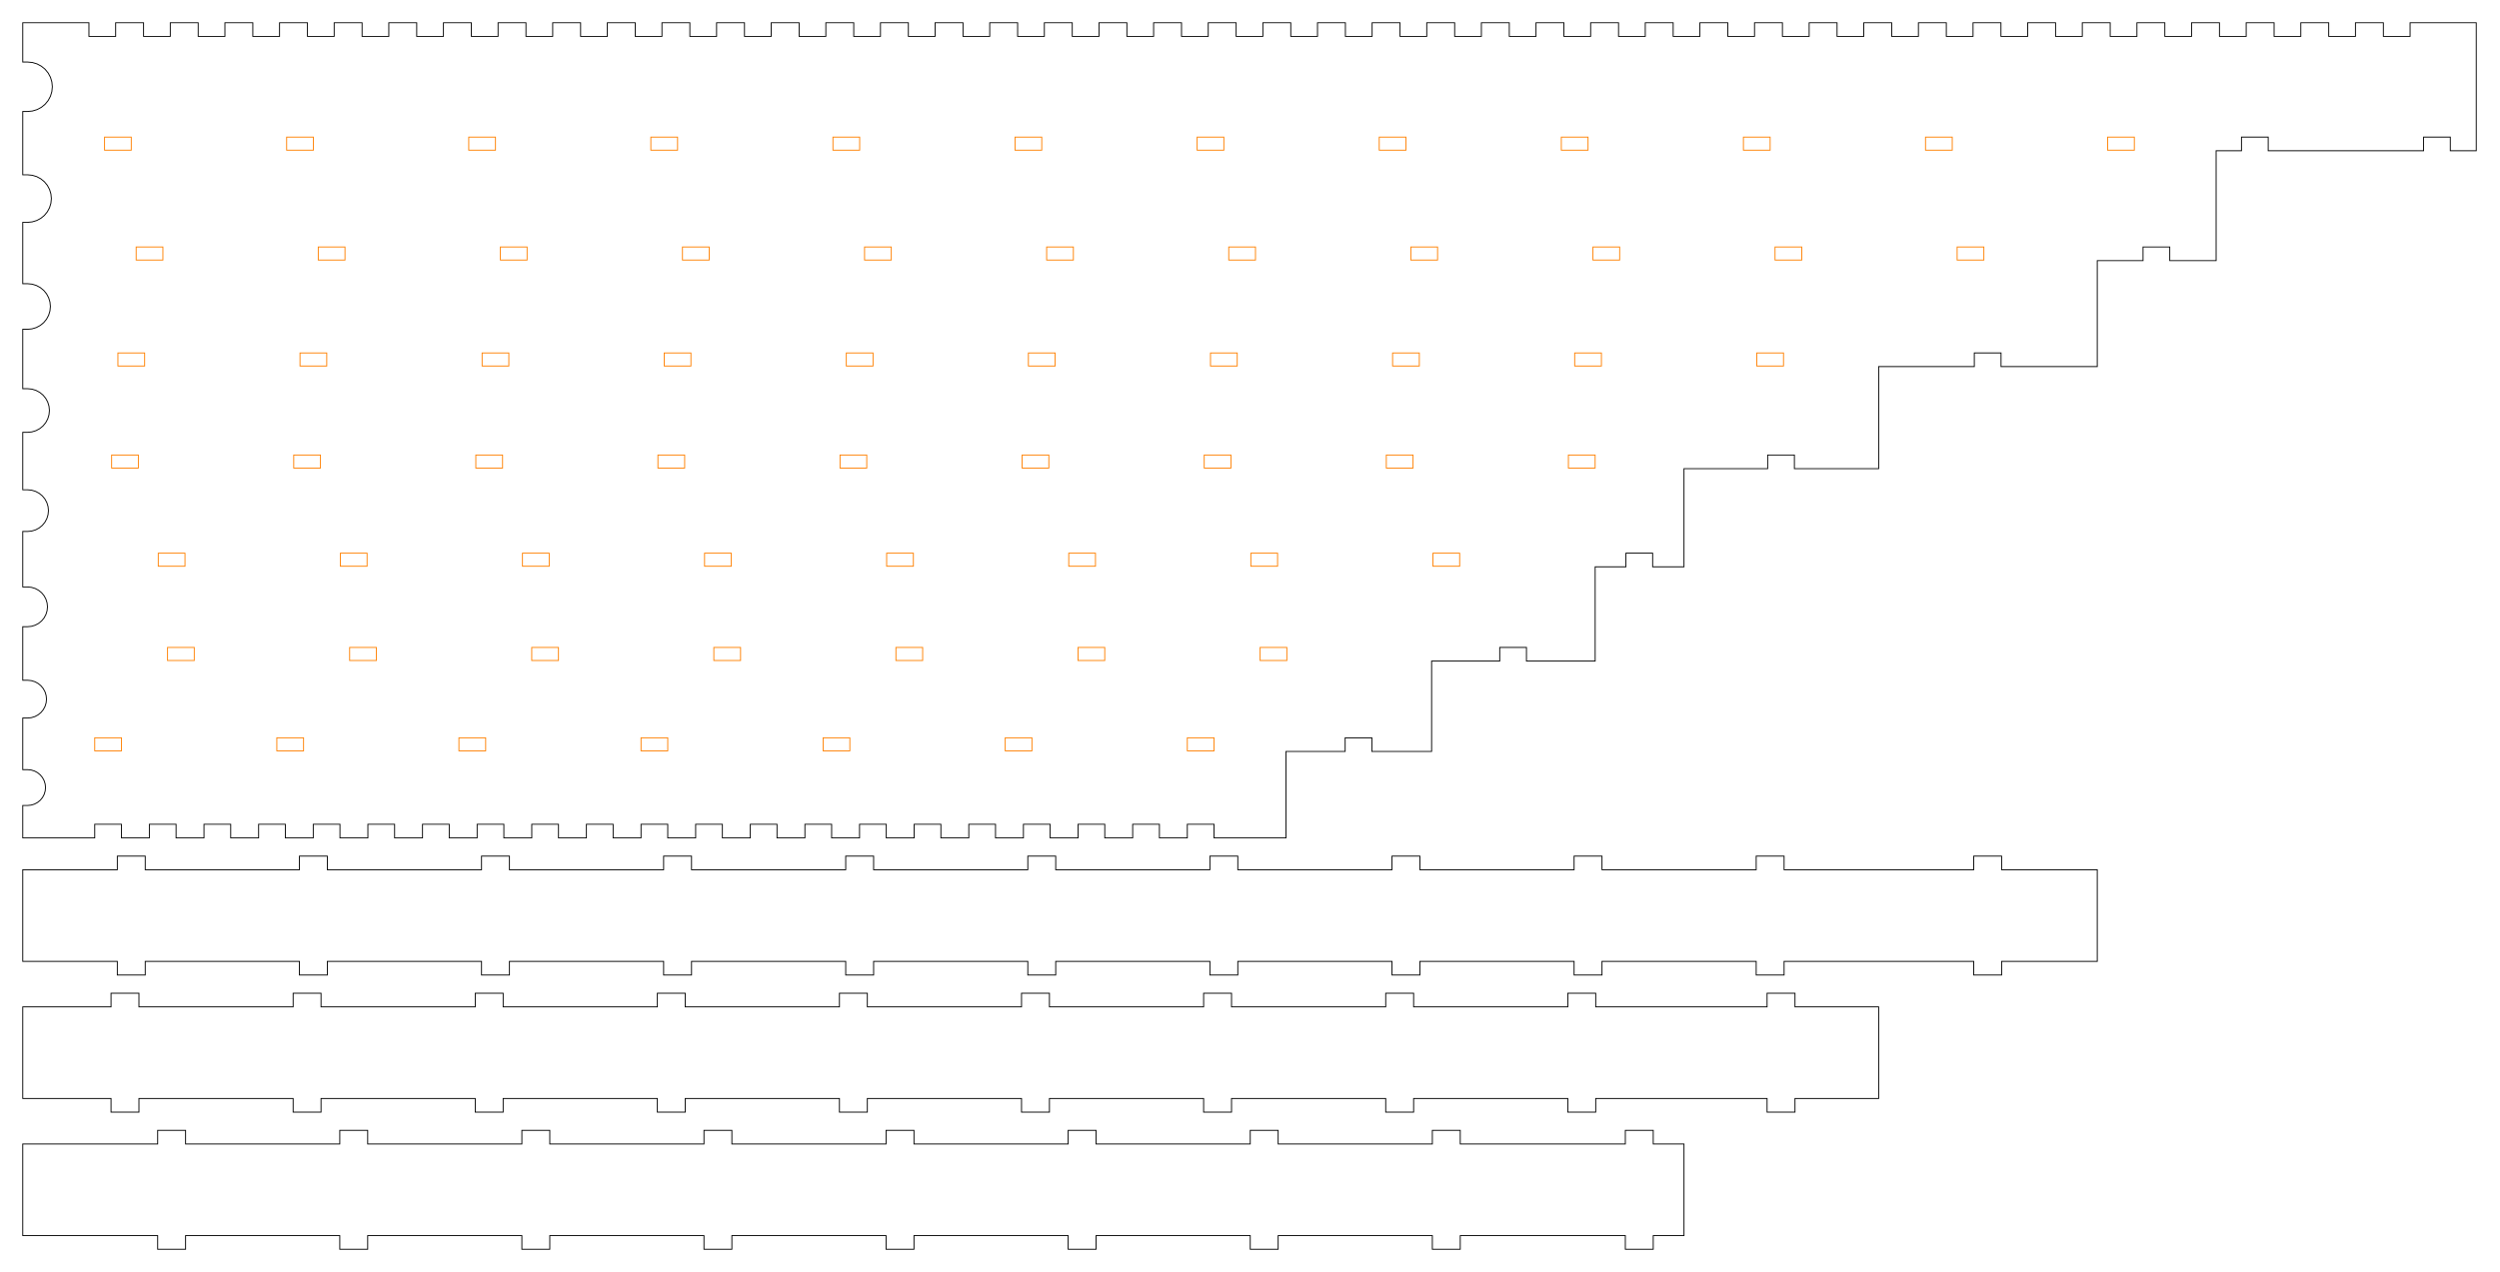
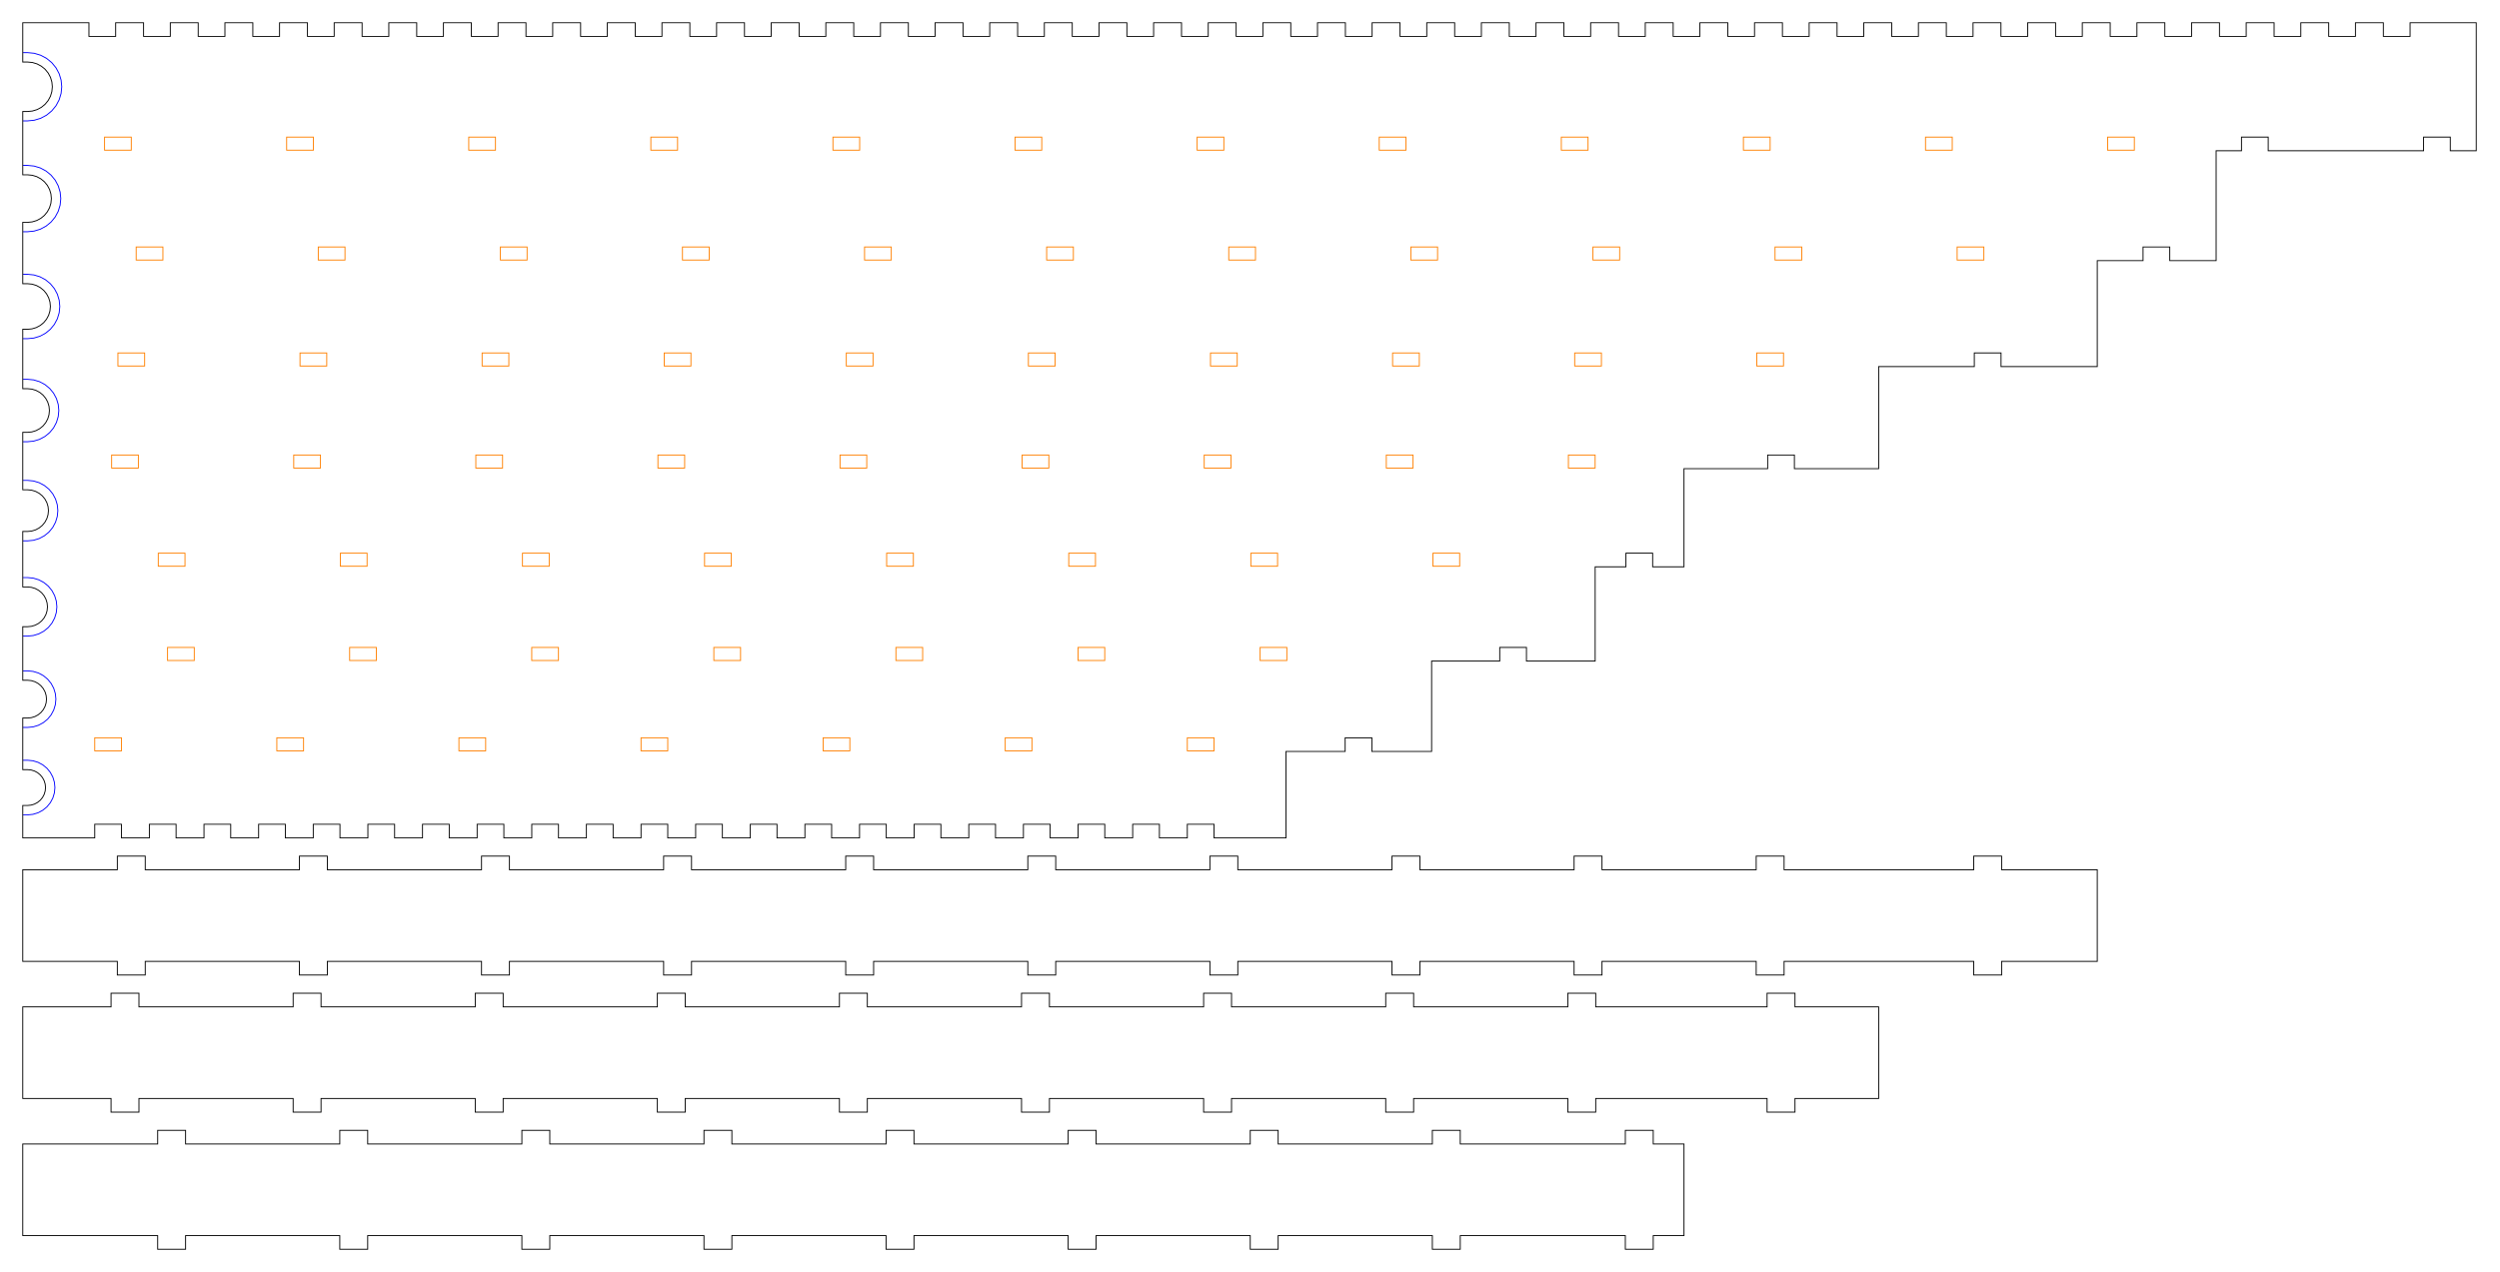
<svg xmlns="http://www.w3.org/2000/svg" width="548.94mm" height="279.52mm" viewBox="0 0 548.94 279.52">
+   <g fill="none" stroke="#0000ff" stroke-width="0.2">
+     <path d="M 5.065,26.565 L 6.065,26.565 L 7.528,26.421 L 8.935,25.994 L 10.232,25.301 L 11.368,24.368 L 12.301,23.232 L 12.994,21.935 L 13.421,20.528 L 13.565,19.065 L 13.421,17.602 L 12.994,16.195 L 12.301,14.898 L 11.368,13.762 L 10.232,12.829 L 8.935,12.136 L 7.528,11.709 L 6.065,11.565 L 5.065,11.565" />
+     <path d="M 5.065,50.922 L 6.065,50.922 L 7.486,50.782 L 8.853,50.368 L 10.113,49.694 L 11.217,48.788 L 12.123,47.684 L 12.796,46.425 L 13.211,45.058 L 13.351,43.636 L 13.211,42.215 L 12.796,40.848 L 12.123,39.589 L 11.217,38.485 L 10.113,37.579 L 8.853,36.905 L 7.486,36.491 L 6.065,36.351 L 5.065,36.351" />
+     <path d="M 5.065,74.422 L 6.065,74.422 L 7.445,74.286 L 8.771,73.884 L 9.994,73.230 L 11.065,72.351 L 11.945,71.279 L 12.598,70.057 L 13.001,68.730 L 13.136,67.351 L 13.001,65.971 L 12.598,64.645 L 11.945,63.422 L 11.065,62.350 L 9.994,61.471 L 8.771,60.818 L 7.445,60.415 L 6.065,60.279 L 5.065,60.279" />
+     <path d="M 5.065,97.065 L 6.065,97.065 L 7.403,96.933 L 8.689,96.543 L 9.875,95.909 L 10.914,95.057 L 11.767,94.017 L 12.400,92.832 L 12.790,91.546 L 12.922,90.208 L 12.790,88.870 L 12.400,87.584 L 11.767,86.398 L 10.914,85.359 L 9.875,84.506 L 8.689,83.873 L 7.403,83.482 L 6.065,83.351 L 5.065,83.351" />
+     <path d="M 5.065,118.851 L 6.065,118.851 L 7.361,118.723 L 8.607,118.345 L 9.756,117.731 L 10.762,116.905 L 11.588,115.898 L 12.202,114.750 L 12.580,113.504 L 12.708,112.208 L 12.580,110.912 L 12.202,109.666 L 11.588,108.517 L 10.762,107.511 L 9.756,106.685 L 8.607,106.071 L 7.361,105.693 L 6.065,105.565 L 5.065,105.565" />
+     <path d="M 5.065,139.779 L 6.065,139.779 L 7.319,139.656 L 8.525,139.290 L 9.637,138.696 L 10.611,137.896 L 11.410,136.922 L 12.004,135.811 L 12.370,134.605 L 12.494,133.351 L 12.370,132.097 L 12.004,130.891 L 11.410,129.779 L 10.611,128.805 L 9.637,128.006 L 8.525,127.411 L 7.319,127.046 L 6.065,126.922 L 5.065,126.922" />
+     <path d="M 5.065,159.851 L 6.065,159.851 L 7.277,159.731 L 8.443,159.378 L 9.517,158.803 L 10.459,158.031 L 11.232,157.089 L 11.806,156.015 L 12.160,154.849 L 12.279,153.636 L 12.160,152.424 L 11.806,151.258 L 11.232,150.184 L 10.459,149.242 L 9.517,148.469 L 8.443,147.895 L 7.277,147.542 L 6.065,147.422 L 5.065,147.422" />
+     <path d="M 5.065,179.065 L 6.065,179.065 L 7.236,178.950 L 8.361,178.608 L 9.398,178.054 L 10.308,177.308 L 11.054,176.398 L 11.608,175.361 L 11.950,174.236 L 12.065,173.065 L 11.950,171.894 L 11.608,170.769 L 11.054,169.732 L 10.308,168.822 L 9.398,168.076 L 8.361,167.522 L 7.236,167.180 L 6.065,167.065 L 5.065,167.065" />
+   </g>
  <g fill="none" stroke="#ff8000" stroke-width="0.2">
    <path d="M 22.966,30.130 L 28.836,30.130 L 28.836,33.000 L 22.966,33.000 Z" />
    <path d="M 62.966,30.130 L 68.836,30.130 L 68.836,33.000 L 62.966,33.000 Z" />
    <path d="M 102.966,30.130 L 108.836,30.130 L 108.836,33.000 L 102.966,33.000 Z" />
    <path d="M 142.966,30.130 L 148.836,30.130 L 148.836,33.000 L 142.966,33.000 Z" />
    <path d="M 182.966,30.130 L 188.836,30.130 L 188.836,33.000 L 182.966,33.000 Z" />
    <path d="M 222.966,30.130 L 228.836,30.130 L 228.836,33.000 L 222.966,33.000 Z" />
    <path d="M 262.966,30.130 L 268.836,30.130 L 268.836,33.000 L 262.966,33.000 Z" />
    <path d="M 302.966,30.130 L 308.836,30.130 L 308.836,33.000 L 302.966,33.000 Z" />
    <path d="M 342.966,30.130 L 348.836,30.130 L 348.836,33.000 L 342.966,33.000 Z" />
    <path d="M 382.966,30.130 L 388.836,30.130 L 388.836,33.000 L 382.966,33.000 Z" />
    <path d="M 422.966,30.130 L 428.836,30.130 L 428.836,33.000 L 422.966,33.000 Z" />
    <path d="M 462.966,30.130 L 468.836,30.130 L 468.836,33.000 L 462.966,33.000 Z" />
    <path d="M 29.912,54.273 L 35.782,54.273 L 35.782,57.143 L 29.912,57.143 Z" />
    <path d="M 69.912,54.273 L 75.782,54.273 L 75.782,57.143 L 69.912,57.143 Z" />
    <path d="M 109.912,54.273 L 115.782,54.273 L 115.782,57.143 L 109.912,57.143 Z" />
    <path d="M 149.912,54.273 L 155.782,54.273 L 155.782,57.143 L 149.912,57.143 Z" />
    <path d="M 189.912,54.273 L 195.782,54.273 L 195.782,57.143 L 189.912,57.143 Z" />
    <path d="M 229.912,54.273 L 235.782,54.273 L 235.782,57.143 L 229.912,57.143 Z" />
    <path d="M 269.912,54.273 L 275.782,54.273 L 275.782,57.143 L 269.912,57.143 Z" />
    <path d="M 309.912,54.273 L 315.782,54.273 L 315.782,57.143 L 309.912,57.143 Z" />
    <path d="M 349.912,54.273 L 355.782,54.273 L 355.782,57.143 L 349.912,57.143 Z" />
    <path d="M 389.912,54.273 L 395.782,54.273 L 395.782,57.143 L 389.912,57.143 Z" />
    <path d="M 429.912,54.273 L 435.782,54.273 L 435.782,57.143 L 429.912,57.143 Z" />
    <path d="M 25.902,77.559 L 31.772,77.559 L 31.772,80.429 L 25.902,80.429 Z" />
    <path d="M 65.902,77.559 L 71.772,77.559 L 71.772,80.429 L 65.902,80.429 Z" />
    <path d="M 105.902,77.559 L 111.772,77.559 L 111.772,80.429 L 105.902,80.429 Z" />
    <path d="M 145.902,77.559 L 151.772,77.559 L 151.772,80.429 L 145.902,80.429 Z" />
    <path d="M 185.902,77.559 L 191.772,77.559 L 191.772,80.429 L 185.902,80.429 Z" />
    <path d="M 225.902,77.559 L 231.772,77.559 L 231.772,80.429 L 225.902,80.429 Z" />
    <path d="M 265.902,77.559 L 271.772,77.559 L 271.772,80.429 L 265.902,80.429 Z" />
    <path d="M 305.902,77.559 L 311.772,77.559 L 311.772,80.429 L 305.902,80.429 Z" />
    <path d="M 345.902,77.559 L 351.772,77.559 L 351.772,80.429 L 345.902,80.429 Z" />
    <path d="M 385.902,77.559 L 391.772,77.559 L 391.772,80.429 L 385.902,80.429 Z" />
    <path d="M 24.522,99.987 L 30.392,99.987 L 30.392,102.857 L 24.522,102.857 Z" />
    <path d="M 64.522,99.987 L 70.392,99.987 L 70.392,102.857 L 64.522,102.857 Z" />
    <path d="M 104.522,99.987 L 110.392,99.987 L 110.392,102.857 L 104.522,102.857 Z" />
    <path d="M 144.522,99.987 L 150.392,99.987 L 150.392,102.857 L 144.522,102.857 Z" />
    <path d="M 184.522,99.987 L 190.392,99.987 L 190.392,102.857 L 184.522,102.857 Z" />
    <path d="M 224.522,99.987 L 230.392,99.987 L 230.392,102.857 L 224.522,102.857 Z" />
    <path d="M 264.522,99.987 L 270.392,99.987 L 270.392,102.857 L 264.522,102.857 Z" />
    <path d="M 304.522,99.987 L 310.392,99.987 L 310.392,102.857 L 304.522,102.857 Z" />
    <path d="M 344.522,99.987 L 350.392,99.987 L 350.392,102.857 L 344.522,102.857 Z" />
    <path d="M 34.765,121.559 L 40.635,121.559 L 40.635,124.429 L 34.765,124.429 Z" />
    <path d="M 74.765,121.559 L 80.635,121.559 L 80.635,124.429 L 74.765,124.429 Z" />
    <path d="M 114.765,121.559 L 120.635,121.559 L 120.635,124.429 L 114.765,124.429 Z" />
    <path d="M 154.765,121.559 L 160.635,121.559 L 160.635,124.429 L 154.765,124.429 Z" />
    <path d="M 194.765,121.559 L 200.635,121.559 L 200.635,124.429 L 194.765,124.429 Z" />
    <path d="M 234.765,121.559 L 240.635,121.559 L 240.635,124.429 L 234.765,124.429 Z" />
    <path d="M 274.765,121.559 L 280.635,121.559 L 280.635,124.429 L 274.765,124.429 Z" />
    <path d="M 314.765,121.559 L 320.635,121.559 L 320.635,124.429 L 314.765,124.429 Z" />
    <path d="M 36.802,142.273 L 42.672,142.273 L 42.672,145.143 L 36.802,145.143 Z" />
    <path d="M 76.802,142.273 L 82.672,142.273 L 82.672,145.143 L 76.802,145.143 Z" />
    <path d="M 116.802,142.273 L 122.672,142.273 L 122.672,145.143 L 116.802,145.143 Z" />
    <path d="M 156.802,142.273 L 162.672,142.273 L 162.672,145.143 L 156.802,145.143 Z" />
    <path d="M 196.802,142.273 L 202.672,142.273 L 202.672,145.143 L 196.802,145.143 Z" />
    <path d="M 236.802,142.273 L 242.672,142.273 L 242.672,145.143 L 236.802,145.143 Z" />
    <path d="M 276.802,142.273 L 282.672,142.273 L 282.672,145.143 L 276.802,145.143 Z" />
    <path d="M 20.809,162.130 L 26.679,162.130 L 26.679,165.000 L 20.809,165.000 Z" />
    <path d="M 60.809,162.130 L 66.679,162.130 L 66.679,165.000 L 60.809,165.000 Z" />
    <path d="M 100.809,162.130 L 106.679,162.130 L 106.679,165.000 L 100.809,165.000 Z" />
    <path d="M 140.809,162.130 L 146.679,162.130 L 146.679,165.000 L 140.809,165.000 Z" />
    <path d="M 180.809,162.130 L 186.679,162.130 L 186.679,165.000 L 180.809,165.000 Z" />
    <path d="M 220.809,162.130 L 226.679,162.130 L 226.679,165.000 L 220.809,165.000 Z" />
    <path d="M 260.809,162.130 L 266.679,162.130 L 266.679,165.000 L 260.809,165.000 Z" />
  </g>
  <g fill="none" stroke="#000000" stroke-width="0.2">
    <path d="M 5.000,5.000 L 19.536,5.000 L 19.536,8.000 L 25.406,8.000 L 25.406,5.000 L 31.536,5.000 L 31.536,8.000 L 37.406,8.000 L 37.406,5.000 L 43.536,5.000 L 43.536,8.000 L 49.406,8.000 L 49.406,5.000 L 55.536,5.000 L 55.536,8.000 L 61.406,8.000 L 61.406,5.000 L 67.536,5.000 L 67.536,8.000 L 73.406,8.000 L 73.406,5.000 L 79.536,5.000 L 79.536,8.000 L 85.406,8.000 L 85.406,5.000 L 91.536,5.000 L 91.536,8.000 L 97.406,8.000 L 97.406,5.000 L 103.536,5.000 L 103.536,8.000 L 109.406,8.000 L 109.406,5.000 L 115.536,5.000 L 115.536,8.000 L 121.406,8.000 L 121.406,5.000 L 127.536,5.000 L 127.536,8.000 L 133.406,8.000 L 133.406,5.000 L 139.536,5.000 L 139.536,8.000 L 145.406,8.000 L 145.406,5.000 L 151.536,5.000 L 151.536,8.000 L 157.406,8.000 L 157.406,5.000 L 163.536,5.000 L 163.536,8.000 L 169.406,8.000 L 169.406,5.000 L 175.536,5.000 L 175.536,8.000 L 181.406,8.000 L 181.406,5.000 L 187.536,5.000 L 187.536,8.000 L 193.406,8.000 L 193.406,5.000 L 199.536,5.000 L 199.536,8.000 L 205.406,8.000 L 205.406,5.000 L 211.536,5.000 L 211.536,8.000 L 217.406,8.000 L 217.406,5.000 L 223.536,5.000 L 223.536,8.000 L 229.406,8.000 L 229.406,5.000 L 235.536,5.000 L 235.536,8.000 L 241.406,8.000 L 241.406,5.000 L 247.536,5.000 L 247.536,8.000 L 253.406,8.000 L 253.406,5.000 L 259.536,5.000 L 259.536,8.000 L 265.406,8.000 L 265.406,5.000 L 271.536,5.000 L 271.536,8.000 L 277.406,8.000 L 277.406,5.000 L 283.536,5.000 L 283.536,8.000 L 289.406,8.000 L 289.406,5.000 L 295.536,5.000 L 295.536,8.000 L 301.406,8.000 L 301.406,5.000 L 307.536,5.000 L 307.536,8.000 L 313.406,8.000 L 313.406,5.000 L 319.536,5.000 L 319.536,8.000 L 325.406,8.000 L 325.406,5.000 L 331.536,5.000 L 331.536,8.000 L 337.406,8.000 L 337.406,5.000 L 343.536,5.000 L 343.536,8.000 L 349.406,8.000 L 349.406,5.000 L 355.536,5.000 L 355.536,8.000 L 361.406,8.000 L 361.406,5.000 L 367.536,5.000 L 367.536,8.000 L 373.406,8.000 L 373.406,5.000 L 379.536,5.000 L 379.536,8.000 L 385.406,8.000 L 385.406,5.000 L 391.536,5.000 L 391.536,8.000 L 397.406,8.000 L 397.406,5.000 L 403.536,5.000 L 403.536,8.000 L 409.406,8.000 L 409.406,5.000 L 415.536,5.000 L 415.536,8.000 L 421.406,8.000 L 421.406,5.000 L 427.536,5.000 L 427.536,8.000 L 433.406,8.000 L 433.406,5.000 L 439.536,5.000 L 439.536,8.000 L 445.406,8.000 L 445.406,5.000 L 451.536,5.000 L 451.536,8.000 L 457.406,8.000 L 457.406,5.000 L 463.536,5.000 L 463.536,8.000 L 469.406,8.000 L 469.406,5.000 L 475.536,5.000 L 475.536,8.000 L 481.406,8.000 L 481.406,5.000 L 487.536,5.000 L 487.536,8.000 L 493.406,8.000 L 493.406,5.000 L 499.536,5.000 L 499.536,8.000 L 505.406,8.000 L 505.406,5.000 L 511.536,5.000 L 511.536,8.000 L 517.406,8.000 L 517.406,5.000 L 523.536,5.000 L 523.536,8.000 L 529.406,8.000 L 529.406,5.000 L 543.942,5.000 L 543.942,33.130 L 538.242,33.130 L 538.242,30.130 L 532.372,30.130 L 532.372,33.130 L 498.242,33.130 L 498.242,30.130 L 492.372,30.130 L 492.372,33.130 L 486.802,33.130 L 486.802,57.273 L 476.618,57.273 L 476.618,54.273 L 470.748,54.273 L 470.748,57.273 L 460.694,57.273 L 460.694,80.559 L 439.554,80.559 L 439.554,77.559 L 433.684,77.559 L 433.684,80.559 L 412.675,80.559 L 412.675,102.987 L 394.164,102.987 L 394.164,99.987 L 388.294,99.987 L 388.294,102.987 L 369.913,102.987 L 369.913,124.559 L 363.027,124.559 L 363.027,121.559 L 357.157,121.559 L 357.157,124.559 L 350.401,124.559 L 350.401,145.273 L 335.308,145.273 L 335.308,142.273 L 329.438,142.273 L 329.438,145.273 L 314.474,145.273 L 314.474,165.130 L 301.352,165.130 L 301.352,162.130 L 295.482,162.130 L 295.482,165.130 L 282.489,165.130 L 282.489,184.130 L 266.679,184.130 L 266.679,181.130 L 260.809,181.130 L 260.809,184.130 L 254.679,184.130 L 254.679,181.130 L 248.809,181.130 L 248.809,184.130 L 242.679,184.130 L 242.679,181.130 L 236.809,181.130 L 236.809,184.130 L 230.679,184.130 L 230.679,181.130 L 224.809,181.130 L 224.809,184.130 L 218.679,184.130 L 218.679,181.130 L 212.809,181.130 L 212.809,184.130 L 206.679,184.130 L 206.679,181.130 L 200.809,181.130 L 200.809,184.130 L 194.679,184.130 L 194.679,181.130 L 188.809,181.130 L 188.809,184.130 L 182.679,184.130 L 182.679,181.130 L 176.809,181.130 L 176.809,184.130 L 170.679,184.130 L 170.679,181.130 L 164.809,181.130 L 164.809,184.130 L 158.679,184.130 L 158.679,181.130 L 152.809,181.130 L 152.809,184.130 L 146.679,184.130 L 146.679,181.130 L 140.809,181.130 L 140.809,184.130 L 134.679,184.130 L 134.679,181.130 L 128.809,181.130 L 128.809,184.130 L 122.679,184.130 L 122.679,181.130 L 116.809,181.130 L 116.809,184.130 L 110.679,184.130 L 110.679,181.130 L 104.809,181.130 L 104.809,184.130 L 98.679,184.130 L 98.679,181.130 L 92.809,181.130 L 92.809,184.130 L 86.679,184.130 L 86.679,181.130 L 80.809,181.130 L 80.809,184.130 L 74.679,184.130 L 74.679,181.130 L 68.809,181.130 L 68.809,184.130 L 62.679,184.130 L 62.679,181.130 L 56.809,181.130 L 56.809,184.130 L 50.679,184.130 L 50.679,181.130 L 44.809,181.130 L 44.809,184.130 L 38.679,184.130 L 38.679,181.130 L 32.809,181.130 L 32.809,184.130 L 26.679,184.130 L 26.679,181.130 L 20.809,181.130 L 20.809,184.130 L 5.000,184.130 L 5.000,177.000 L 6.062,177.000 L 6.833,176.924 L 7.571,176.700 L 8.251,176.337 L 8.847,175.847 L 9.337,175.251 L 9.700,174.571 L 9.924,173.833 L 10.000,173.065 L 9.924,172.297 L 9.700,171.559 L 9.337,170.879 L 8.847,170.283 L 8.251,169.793 L 7.571,169.430 L 6.833,169.206 L 6.062,169.130 L 5.000,169.130 L 5.000,157.786 L 6.062,157.786 L 6.874,157.706 L 7.653,157.470 L 8.370,157.086 L 8.999,156.570 L 9.515,155.941 L 9.898,155.224 L 10.134,154.446 L 10.214,153.636 L 10.134,152.827 L 9.898,152.049 L 9.515,151.331 L 8.999,150.703 L 8.370,150.187 L 7.653,149.803 L 6.874,149.567 L 6.062,149.487 L 5.000,149.487 L 5.000,137.714 L 6.062,137.714 L 6.916,137.630 L 7.735,137.382 L 8.489,136.979 L 9.150,136.436 L 9.693,135.775 L 10.096,135.020 L 10.344,134.202 L 10.428,133.351 L 10.344,132.499 L 10.096,131.681 L 9.693,130.927 L 9.150,130.265 L 8.489,129.723 L 7.735,129.320 L 6.916,129.071 L 6.062,128.987 L 5.000,128.987 L 5.000,116.786 L 6.062,116.786 L 6.958,116.697 L 7.817,116.437 L 8.608,116.014 L 9.302,115.445 L 9.871,114.751 L 10.294,113.960 L 10.555,113.101 L 10.643,112.208 L 10.555,111.315 L 10.294,110.456 L 9.871,109.665 L 9.302,108.971 L 8.608,108.402 L 7.817,107.979 L 6.958,107.718 L 6.062,107.630 L 5.000,107.630 L 5.000,95.000 L 6.062,95.000 L 7.000,94.908 L 7.899,94.635 L 8.727,94.192 L 9.453,93.596 L 10.049,92.870 L 10.492,92.042 L 10.765,91.143 L 10.857,90.208 L 10.765,89.273 L 10.492,88.374 L 10.049,87.546 L 9.453,86.820 L 8.727,86.224 L 7.899,85.781 L 7.000,85.508 L 6.062,85.416 L 5.000,85.416 L 5.000,72.357 L 6.062,72.357 L 7.042,72.261 L 7.981,71.976 L 8.846,71.513 L 9.605,70.891 L 10.227,70.132 L 10.690,69.266 L 10.975,68.327 L 11.071,67.351 L 10.975,66.374 L 10.690,65.435 L 10.227,64.569 L 9.605,63.811 L 8.846,63.188 L 7.981,62.726 L 7.042,62.441 L 6.062,62.344 L 5.000,62.344 L 5.000,48.857 L 6.062,48.857 L 7.083,48.757 L 8.063,48.459 L 8.965,47.977 L 9.756,47.328 L 10.406,46.537 L 10.888,45.634 L 11.185,44.655 L 11.285,43.636 L 11.185,42.618 L 10.888,41.639 L 10.406,40.736 L 9.756,39.945 L 8.965,39.296 L 8.063,38.813 L 7.083,38.516 L 6.062,38.416 L 5.000,38.416 L 5.000,24.500 L 6.062,24.500 L 7.125,24.395 L 8.145,24.086 L 9.084,23.584 L 9.908,22.908 L 10.584,22.084 L 11.086,21.145 L 11.395,20.125 L 11.500,19.065 L 11.395,18.005 L 11.086,16.985 L 10.584,16.046 L 9.908,15.222 L 9.084,14.546 L 8.145,14.044 L 7.125,13.735 L 6.062,13.630 L 5.000,13.630 Z" />
    <path d="M 5.000,191.130 L 25.772,191.130 L 25.772,188.130 L 31.902,188.130 L 31.902,191.130 L 65.772,191.130 L 65.772,188.130 L 71.902,188.130 L 71.902,191.130 L 105.772,191.130 L 105.772,188.130 L 111.902,188.130 L 111.902,191.130 L 145.772,191.130 L 145.772,188.130 L 151.902,188.130 L 151.902,191.130 L 185.772,191.130 L 185.772,188.130 L 191.902,188.130 L 191.902,191.130 L 225.772,191.130 L 225.772,188.130 L 231.902,188.130 L 231.902,191.130 L 265.772,191.130 L 265.772,188.130 L 271.902,188.130 L 271.902,191.130 L 305.772,191.130 L 305.772,188.130 L 311.902,188.130 L 311.902,191.130 L 345.772,191.130 L 345.772,188.130 L 351.902,188.130 L 351.902,191.130 L 385.772,191.130 L 385.772,188.130 L 391.902,188.130 L 391.902,191.130 L 433.554,191.130 L 433.554,188.130 L 439.684,188.130 L 439.684,191.130 L 460.694,191.130 L 460.694,211.260 L 439.684,211.260 L 439.684,214.260 L 433.554,214.260 L 433.554,211.260 L 391.902,211.260 L 391.902,214.260 L 385.772,214.260 L 385.772,211.260 L 351.902,211.260 L 351.902,214.260 L 345.772,214.260 L 345.772,211.260 L 311.902,211.260 L 311.902,214.260 L 305.772,214.260 L 305.772,211.260 L 271.902,211.260 L 271.902,214.260 L 265.772,214.260 L 265.772,211.260 L 231.902,211.260 L 231.902,214.260 L 225.772,214.260 L 225.772,211.260 L 191.902,211.260 L 191.902,214.260 L 185.772,214.260 L 185.772,211.260 L 151.902,211.260 L 151.902,214.260 L 145.772,214.260 L 145.772,211.260 L 111.902,211.260 L 111.902,214.260 L 105.772,214.260 L 105.772,211.260 L 71.902,211.260 L 71.902,214.260 L 65.772,214.260 L 65.772,211.260 L 31.902,211.260 L 31.902,214.260 L 25.772,214.260 L 25.772,211.260 L 5.000,211.260 Z" />
    <path d="M 5.000,221.260 L 24.392,221.260 L 24.392,218.260 L 30.522,218.260 L 30.522,221.260 L 64.392,221.260 L 64.392,218.260 L 70.522,218.260 L 70.522,221.260 L 104.392,221.260 L 104.392,218.260 L 110.522,218.260 L 110.522,221.260 L 144.392,221.260 L 144.392,218.260 L 150.522,218.260 L 150.522,221.260 L 184.392,221.260 L 184.392,218.260 L 190.522,218.260 L 190.522,221.260 L 224.392,221.260 L 224.392,218.260 L 230.522,218.260 L 230.522,221.260 L 264.392,221.260 L 264.392,218.260 L 270.522,218.260 L 270.522,221.260 L 304.392,221.260 L 304.392,218.260 L 310.522,218.260 L 310.522,221.260 L 344.392,221.260 L 344.392,218.260 L 350.522,218.260 L 350.522,221.260 L 388.164,221.260 L 388.164,218.260 L 394.294,218.260 L 394.294,221.260 L 412.675,221.260 L 412.675,241.390 L 394.294,241.390 L 394.294,244.390 L 388.164,244.390 L 388.164,241.390 L 350.522,241.390 L 350.522,244.390 L 344.392,244.390 L 344.392,241.390 L 310.522,241.390 L 310.522,244.390 L 304.392,244.390 L 304.392,241.390 L 270.522,241.390 L 270.522,244.390 L 264.392,244.390 L 264.392,241.390 L 230.522,241.390 L 230.522,244.390 L 224.392,244.390 L 224.392,241.390 L 190.522,241.390 L 190.522,244.390 L 184.392,244.390 L 184.392,241.390 L 150.522,241.390 L 150.522,244.390 L 144.392,244.390 L 144.392,241.390 L 110.522,241.390 L 110.522,244.390 L 104.392,244.390 L 104.392,241.390 L 70.522,241.390 L 70.522,244.390 L 64.392,244.390 L 64.392,241.390 L 30.522,241.390 L 30.522,244.390 L 24.392,244.390 L 24.392,241.390 L 5.000,241.390 Z" />
    <path d="M 5.000,251.390 L 34.635,251.390 L 34.635,248.390 L 40.765,248.390 L 40.765,251.390 L 74.635,251.390 L 74.635,248.390 L 80.765,248.390 L 80.765,251.390 L 114.635,251.390 L 114.635,248.390 L 120.765,248.390 L 120.765,251.390 L 154.635,251.390 L 154.635,248.390 L 160.765,248.390 L 160.765,251.390 L 194.635,251.390 L 194.635,248.390 L 200.765,248.390 L 200.765,251.390 L 234.635,251.390 L 234.635,248.390 L 240.765,248.390 L 240.765,251.390 L 274.635,251.390 L 274.635,248.390 L 280.765,248.390 L 280.765,251.390 L 314.635,251.390 L 314.635,248.390 L 320.765,248.390 L 320.765,251.390 L 357.027,251.390 L 357.027,248.390 L 363.157,248.390 L 363.157,251.390 L 369.913,251.390 L 369.913,271.520 L 363.157,271.520 L 363.157,274.520 L 357.027,274.520 L 357.027,271.520 L 320.765,271.520 L 320.765,274.520 L 314.635,274.520 L 314.635,271.520 L 280.765,271.520 L 280.765,274.520 L 274.635,274.520 L 274.635,271.520 L 240.765,271.520 L 240.765,274.520 L 234.635,274.520 L 234.635,271.520 L 200.765,271.520 L 200.765,274.520 L 194.635,274.520 L 194.635,271.520 L 160.765,271.520 L 160.765,274.520 L 154.635,274.520 L 154.635,271.520 L 120.765,271.520 L 120.765,274.520 L 114.635,274.520 L 114.635,271.520 L 80.765,271.520 L 80.765,274.520 L 74.635,274.520 L 74.635,271.520 L 40.765,271.520 L 40.765,274.520 L 34.635,274.520 L 34.635,271.520 L 5.000,271.520 Z" />
  </g>
</svg>
